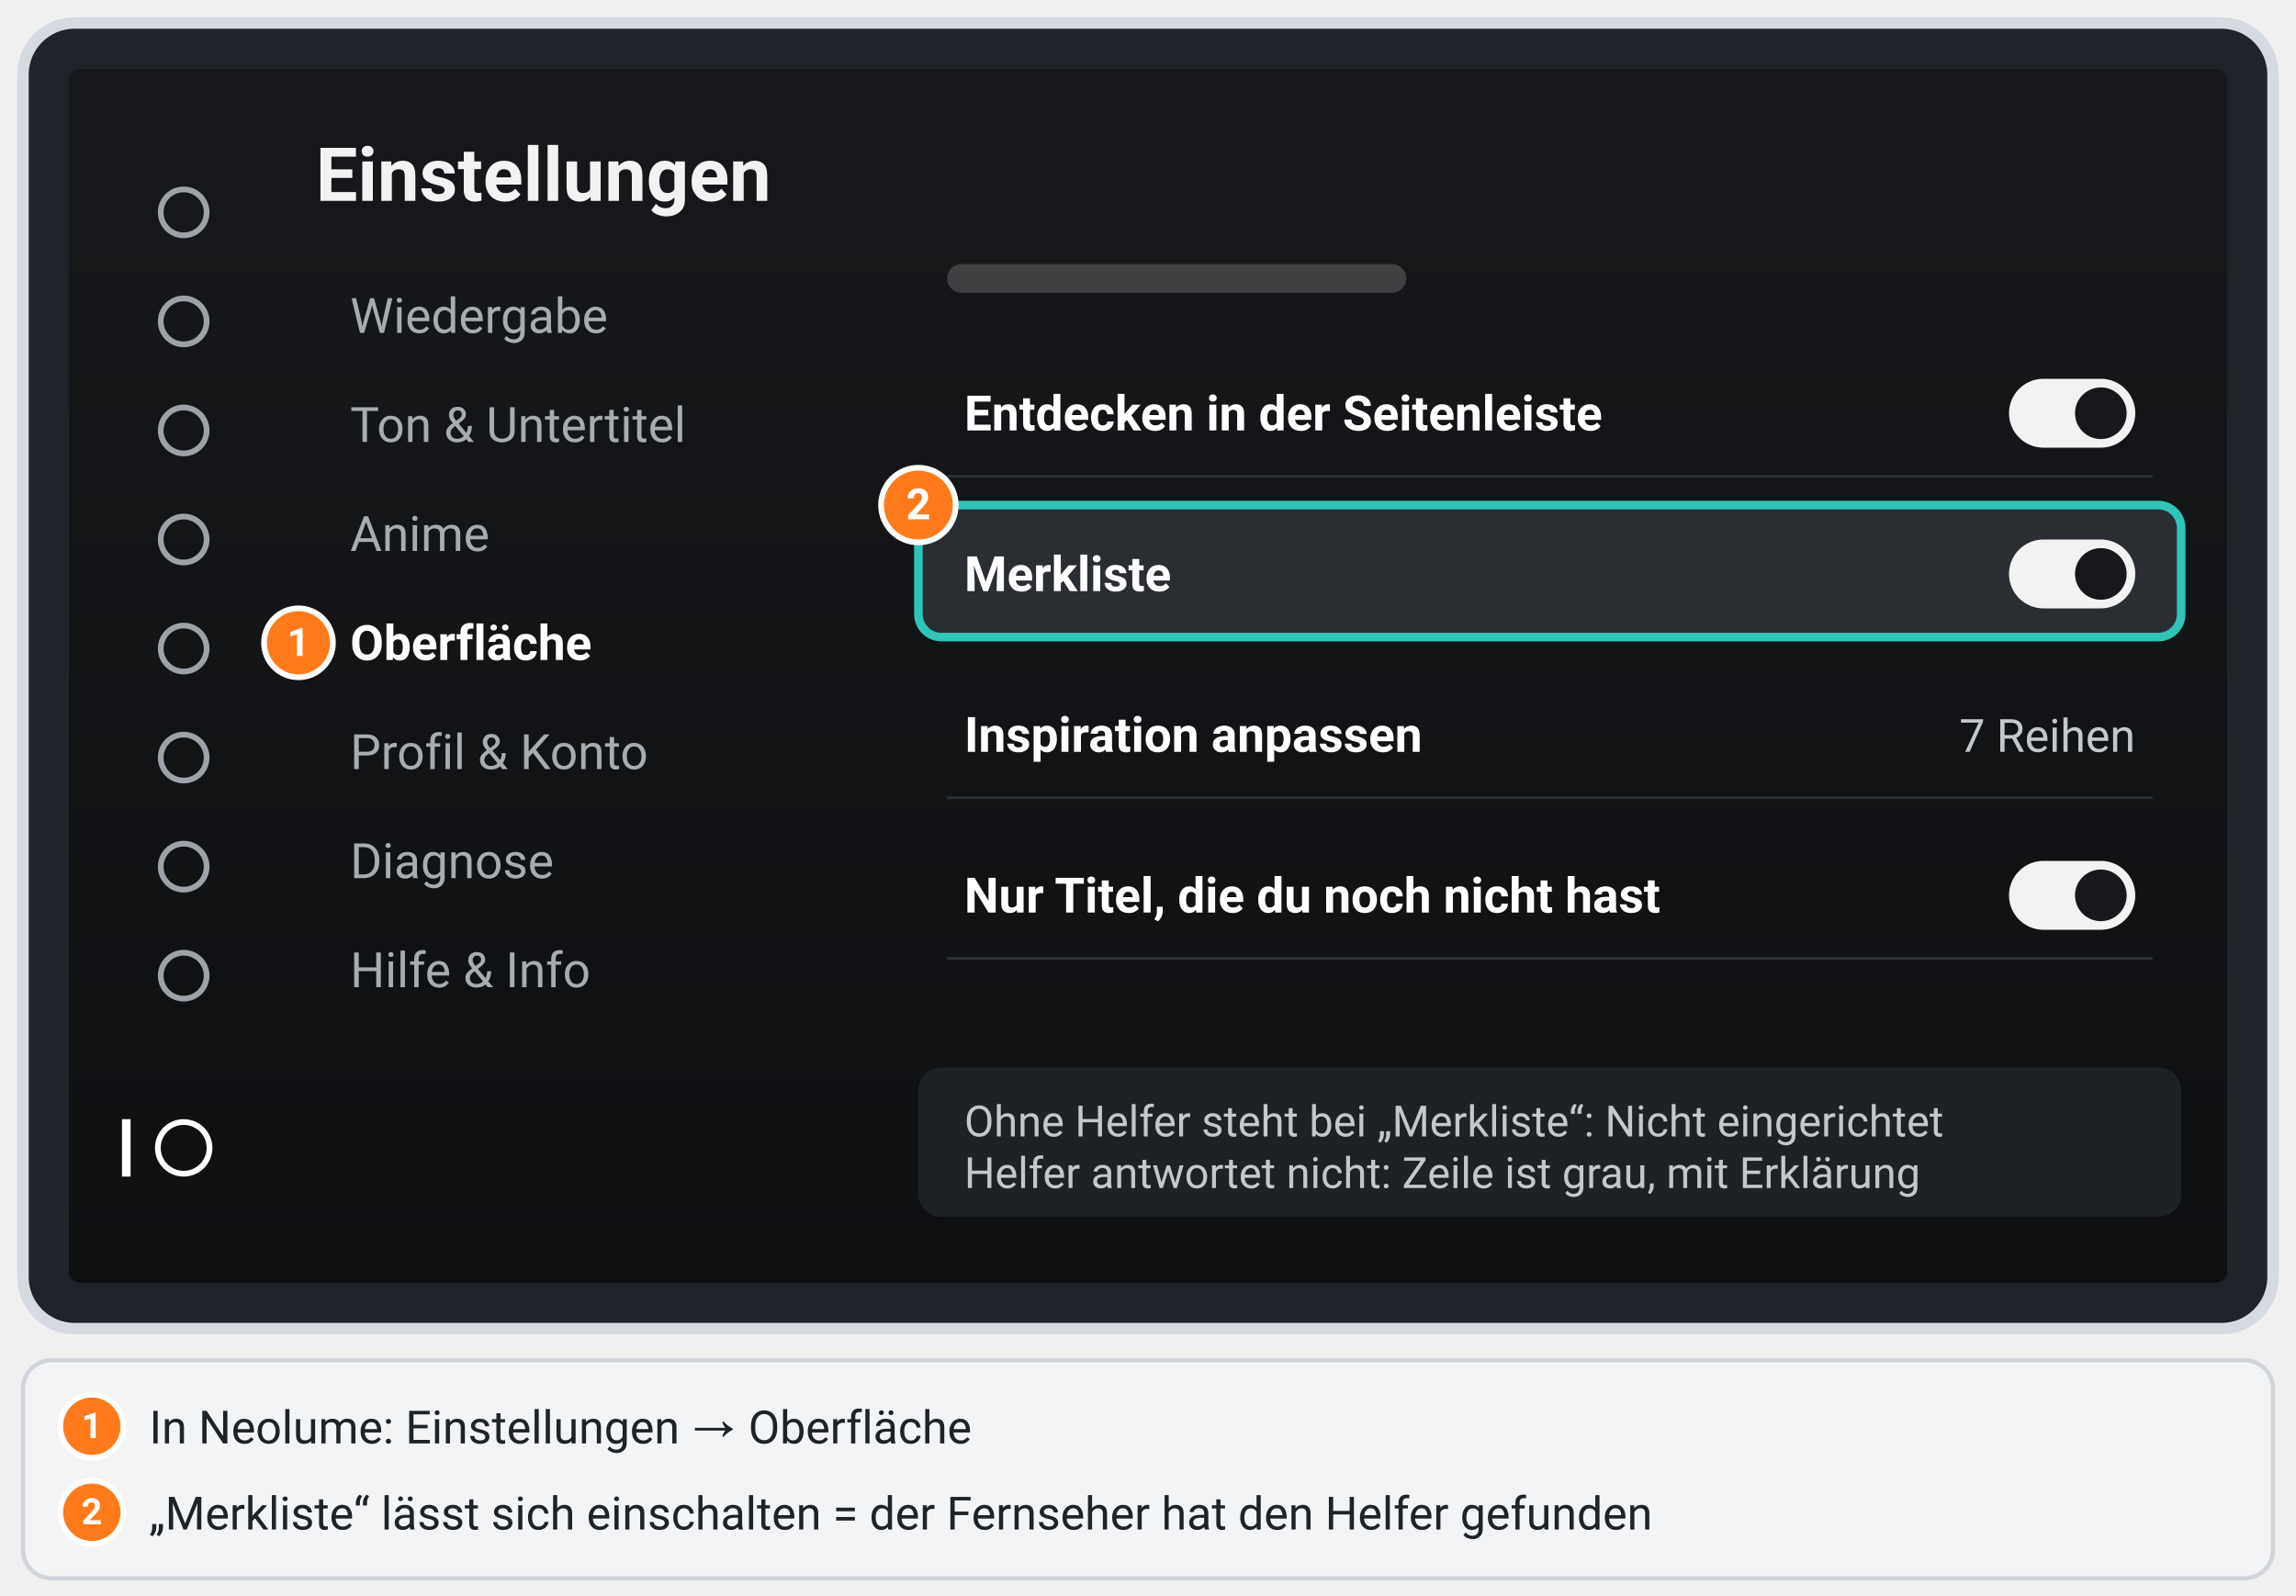
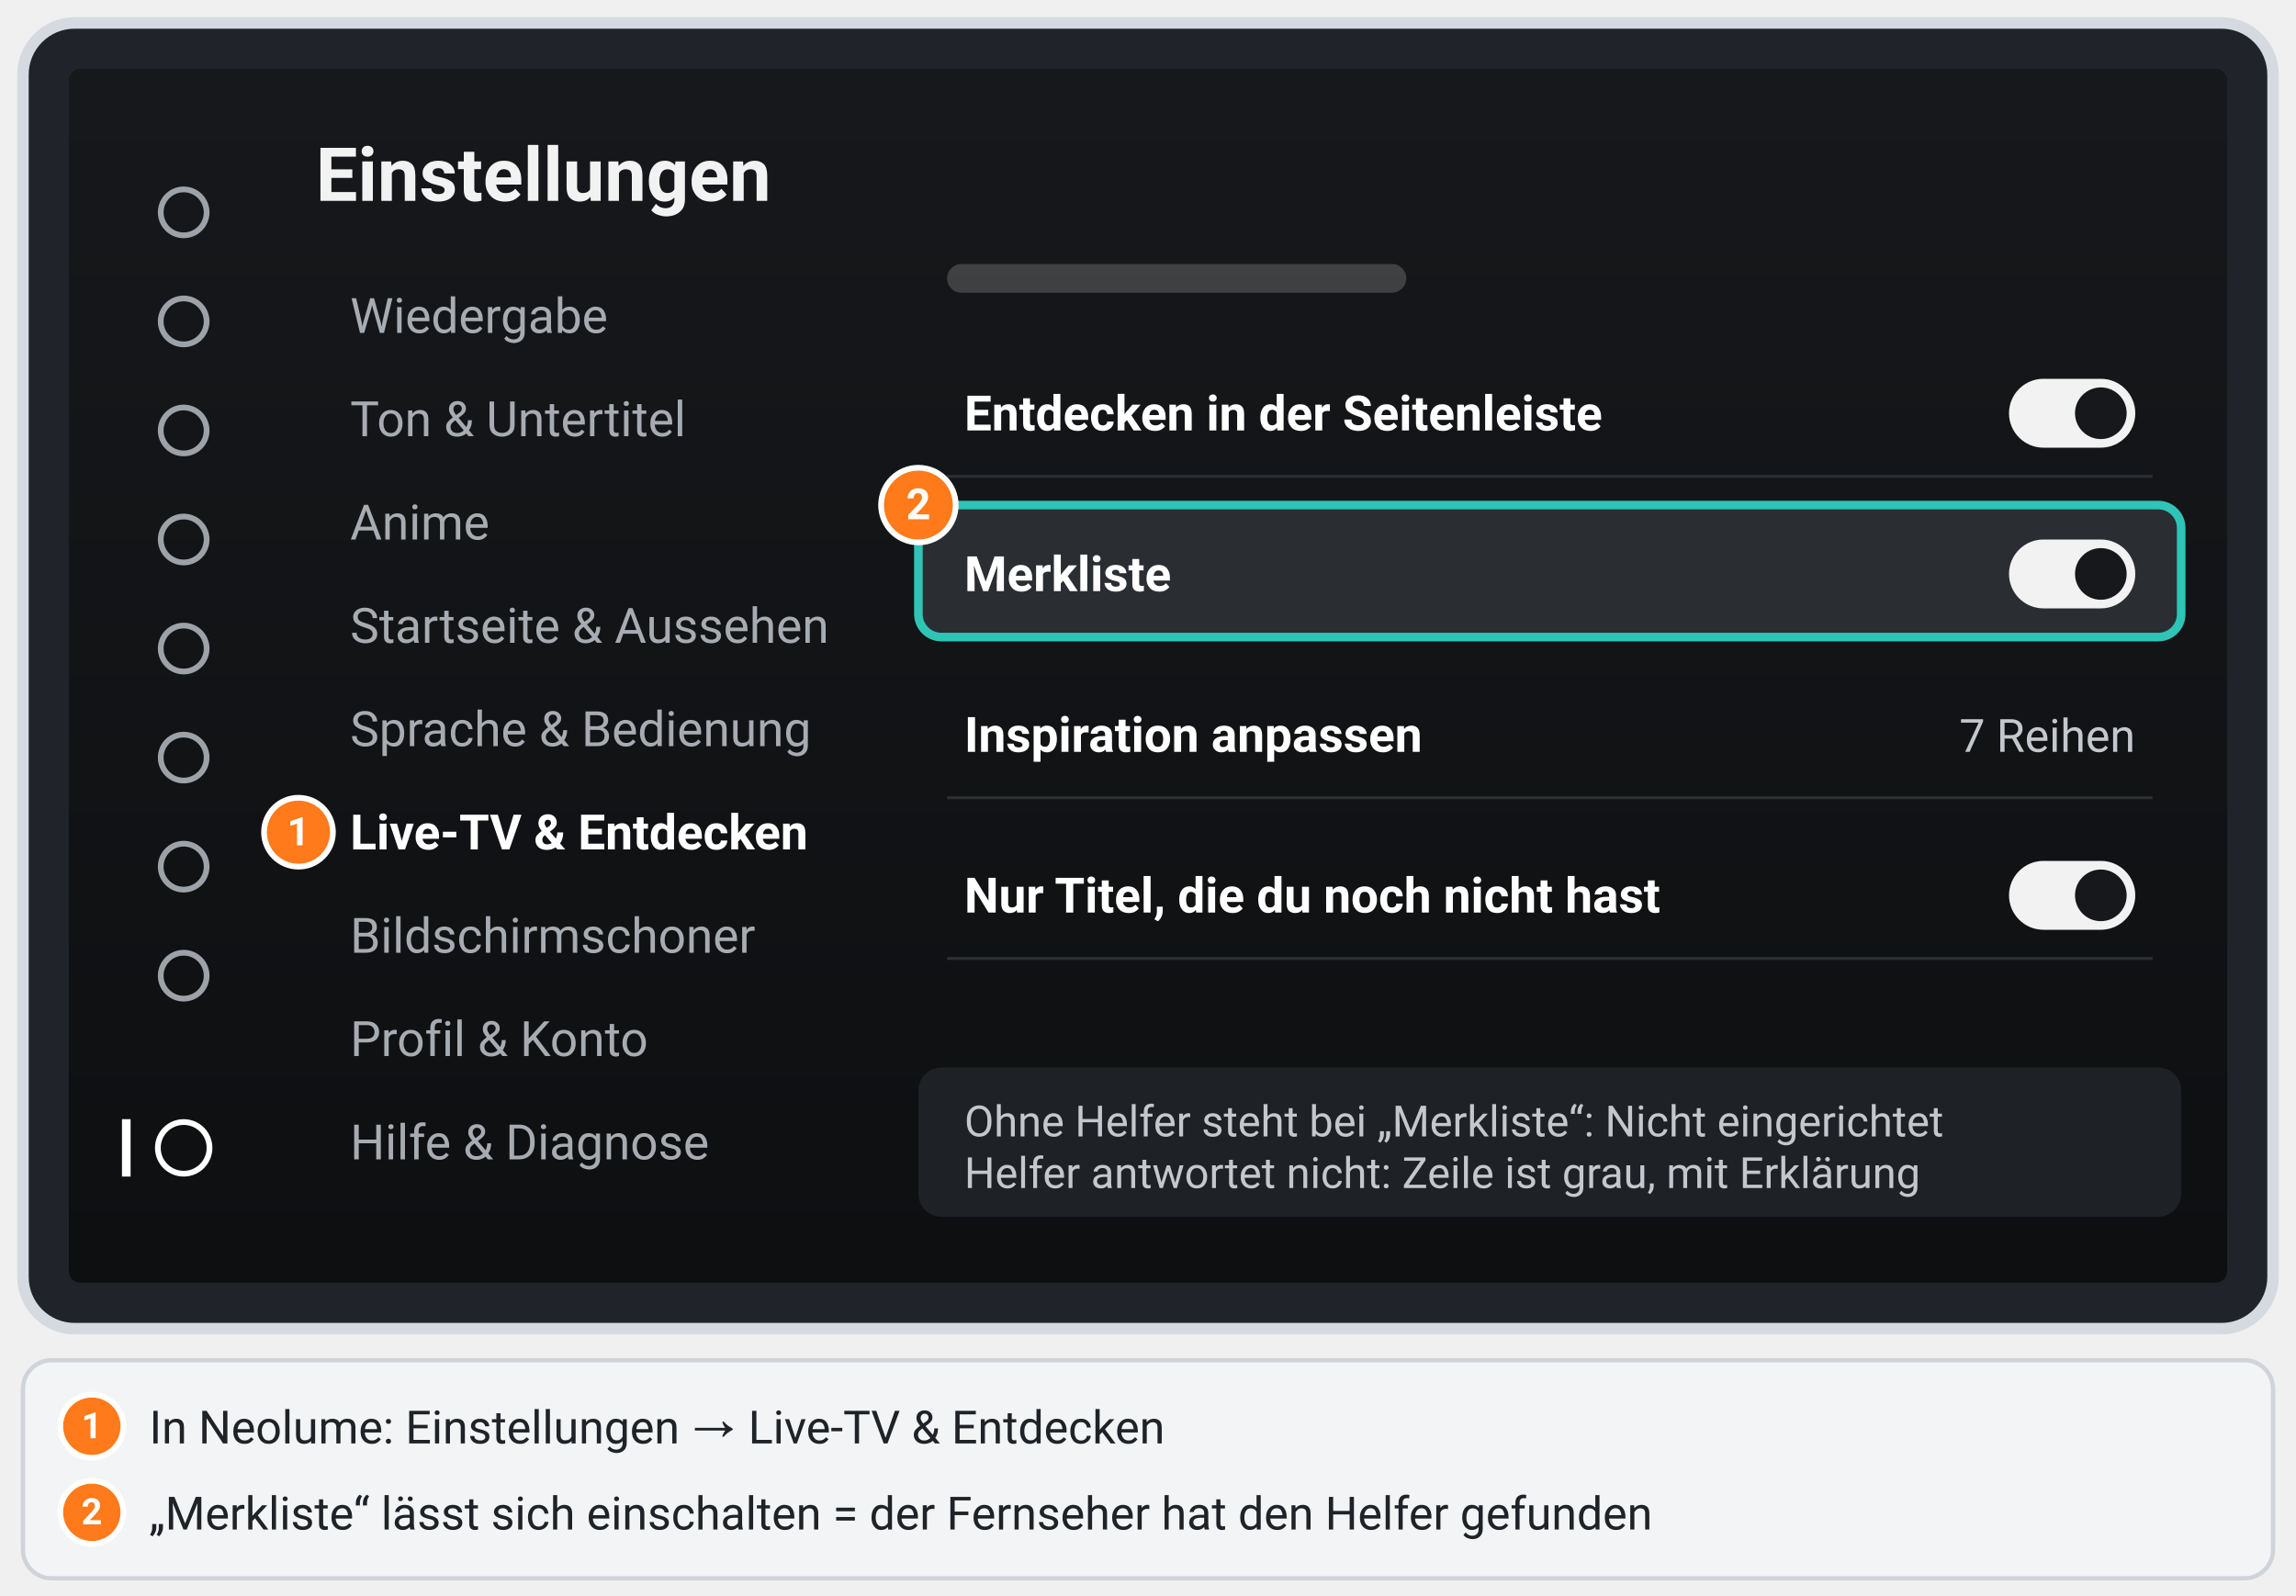
<svg xmlns="http://www.w3.org/2000/svg" width="800" height="556" viewBox="0 0 800 556" role="img" aria-labelledby="t d">
  <defs>
    <marker id="ah" viewBox="0 0 10 10" refX="8" refY="5" markerWidth="5" markerHeight="5" orient="auto-start-reverse">
      <path d="M0 0 L10 5 L0 10 z" fill="#ff7a1a" />
    </marker>
    <linearGradient id="scr" x1="0" y1="0" x2="0" y2="1">
      <stop offset="0" stop-color="#1c2747" />
      <stop offset="1" stop-color="#0c1127" />
    </linearGradient>
    <linearGradient id="blue" x1="0" y1="0" x2="0" y2="1">
      <stop offset="0" stop-color="#3c8fe8" />
      <stop offset="1" stop-color="#1f62c8" />
    </linearGradient>
    <linearGradient id="neo" x1="0" y1="0" x2="0" y2="1">
      <stop offset="0" stop-color="#16181b" />
      <stop offset="1" stop-color="#0e0f11" />
    </linearGradient>
  </defs>
  <rect x="8" y="8" width="784" height="455" rx="18" fill="#20232a" stroke="#d5d9e0" stroke-width="4" />
  <rect x="24" y="24" width="752" height="423" rx="4" fill="url(#neo)" />
  <circle cx="64" cy="74" r="8" fill="none" stroke="#9da2a9" stroke-width="2" />
  <circle cx="64" cy="112" r="8" fill="none" stroke="#9da2a9" stroke-width="2" />
  <circle cx="64" cy="150" r="8" fill="none" stroke="#9da2a9" stroke-width="2" />
  <circle cx="64" cy="188" r="8" fill="none" stroke="#9da2a9" stroke-width="2" />
  <circle cx="64" cy="226" r="8" fill="none" stroke="#9da2a9" stroke-width="2" />
  <circle cx="64" cy="264" r="8" fill="none" stroke="#9da2a9" stroke-width="2" />
  <circle cx="64" cy="302" r="8" fill="none" stroke="#9da2a9" stroke-width="2" />
  <circle cx="64" cy="340" r="8" fill="none" stroke="#9da2a9" stroke-width="2" />
  <circle cx="64" cy="400" r="9" fill="none" stroke="#ffffff" stroke-width="2" />
  <line x1="44" y1="390" x2="44" y2="410" stroke="#ffffff" stroke-width="3" />
  <text x="110" y="70" font-family="-apple-system, 'Segoe UI', Roboto, Helvetica, Arial, sans-serif" font-size="26" font-weight="bold" fill="#f2f2f2" text-anchor="start">Einstellungen</text>
  <text x="122" y="116" font-family="-apple-system, 'Segoe UI', Roboto, Helvetica, Arial, sans-serif" font-size="17" font-weight="normal" fill="#a7abb2" text-anchor="start">Wiedergabe</text>
-   <text x="122" y="154" font-family="-apple-system, 'Segoe UI', Roboto, Helvetica, Arial, sans-serif" font-size="17" font-weight="normal" fill="#a7abb2" text-anchor="start">Ton &amp; Untertitel</text>
-   <text x="122" y="192" font-family="-apple-system, 'Segoe UI', Roboto, Helvetica, Arial, sans-serif" font-size="17" font-weight="normal" fill="#a7abb2" text-anchor="start">Anime</text>
-   <line x1="110" y1="214" x2="110" y2="234" stroke="#ffffff" stroke-width="3" />
-   <text x="122" y="230" font-family="-apple-system, 'Segoe UI', Roboto, Helvetica, Arial, sans-serif" font-size="17" font-weight="bold" fill="#ffffff" text-anchor="start">Oberfläche</text>
-   <text x="122" y="268" font-family="-apple-system, 'Segoe UI', Roboto, Helvetica, Arial, sans-serif" font-size="17" font-weight="normal" fill="#a7abb2" text-anchor="start">Profil &amp; Konto</text>
-   <text x="122" y="306" font-family="-apple-system, 'Segoe UI', Roboto, Helvetica, Arial, sans-serif" font-size="17" font-weight="normal" fill="#a7abb2" text-anchor="start">Diagnose</text>
-   <text x="122" y="344" font-family="-apple-system, 'Segoe UI', Roboto, Helvetica, Arial, sans-serif" font-size="17" font-weight="normal" fill="#a7abb2" text-anchor="start">Hilfe &amp; Info</text>
-   <circle cx="104" cy="224" r="12" fill="#ff7a1a" stroke="#ffffff" stroke-width="2" />
-   <text x="104" y="228.56" font-family="-apple-system, 'Segoe UI', Roboto, Helvetica, Arial, sans-serif" font-size="13.8" font-weight="bold" fill="#ffffff" text-anchor="middle">1</text>
+   <text x="122" y="152" font-family="-apple-system, 'Segoe UI', Roboto, Helvetica, Arial, sans-serif" font-size="17" font-weight="normal" fill="#a7abb2" text-anchor="start">Ton &amp; Untertitel</text>
+   <text x="122" y="188" font-family="-apple-system, 'Segoe UI', Roboto, Helvetica, Arial, sans-serif" font-size="17" font-weight="normal" fill="#a7abb2" text-anchor="start">Anime</text>
+   <text x="122" y="224" font-family="-apple-system, 'Segoe UI', Roboto, Helvetica, Arial, sans-serif" font-size="17" font-weight="normal" fill="#a7abb2" text-anchor="start">Startseite &amp; Aussehen</text>
+   <text x="122" y="260" font-family="-apple-system, 'Segoe UI', Roboto, Helvetica, Arial, sans-serif" font-size="17" font-weight="normal" fill="#a7abb2" text-anchor="start">Sprache &amp; Bedienung</text>
+   <line x1="110" y1="280" x2="110" y2="300" stroke="#ffffff" stroke-width="3" />
+   <text x="122" y="296" font-family="-apple-system, 'Segoe UI', Roboto, Helvetica, Arial, sans-serif" font-size="17" font-weight="bold" fill="#ffffff" text-anchor="start">Live-TV &amp; Entdecken</text>
+   <text x="122" y="332" font-family="-apple-system, 'Segoe UI', Roboto, Helvetica, Arial, sans-serif" font-size="17" font-weight="normal" fill="#a7abb2" text-anchor="start">Bildschirmschoner</text>
+   <text x="122" y="368" font-family="-apple-system, 'Segoe UI', Roboto, Helvetica, Arial, sans-serif" font-size="17" font-weight="normal" fill="#a7abb2" text-anchor="start">Profil &amp; Konto</text>
+   <text x="122" y="404" font-family="-apple-system, 'Segoe UI', Roboto, Helvetica, Arial, sans-serif" font-size="17" font-weight="normal" fill="#a7abb2" text-anchor="start">Hilfe &amp; Diagnose</text>
+   <circle cx="104" cy="290" r="12" fill="#ff7a1a" stroke="#ffffff" stroke-width="2" />
+   <text x="104" y="294.56" font-family="-apple-system, 'Segoe UI', Roboto, Helvetica, Arial, sans-serif" font-size="13.8" font-weight="bold" fill="#ffffff" text-anchor="middle">1</text>
  <rect x="330" y="92" width="160" height="10" rx="5" fill="#ffffff" fill-opacity="0.18" />
  <line x1="330" y1="166" x2="750" y2="166" stroke="#2c3036" stroke-width="1" />
  <text x="336" y="150" font-family="-apple-system, 'Segoe UI', Roboto, Helvetica, Arial, sans-serif" font-size="17" font-weight="bold" fill="#ffffff" text-anchor="start">Entdecken in der Seitenleiste</text>
  <rect x="700" y="132" width="44" height="24" rx="12" fill="#f2f2f2" />
  <circle cx="732" cy="144" r="9" fill="#16181b" />
  <rect x="320" y="176" width="440" height="46" rx="8" fill="#2a2e33" stroke="#2EC4B6" stroke-width="3" />
  <text x="336" y="206" font-family="-apple-system, 'Segoe UI', Roboto, Helvetica, Arial, sans-serif" font-size="17" font-weight="bold" fill="#ffffff" text-anchor="start">Merkliste</text>
  <rect x="700" y="188" width="44" height="24" rx="12" fill="#f2f2f2" />
  <circle cx="732" cy="200" r="9" fill="#16181b" />
  <line x1="330" y1="278" x2="750" y2="278" stroke="#2c3036" stroke-width="1" />
  <text x="336" y="262" font-family="-apple-system, 'Segoe UI', Roboto, Helvetica, Arial, sans-serif" font-size="17" font-weight="bold" fill="#ffffff" text-anchor="start">Inspiration anpassen</text>
  <text x="744" y="262" font-family="-apple-system, 'Segoe UI', Roboto, Helvetica, Arial, sans-serif" font-size="16" font-weight="normal" fill="#c4c7cc" text-anchor="end">7 Reihen</text>
  <line x1="330" y1="334" x2="750" y2="334" stroke="#2c3036" stroke-width="1" />
  <text x="336" y="318" font-family="-apple-system, 'Segoe UI', Roboto, Helvetica, Arial, sans-serif" font-size="17" font-weight="bold" fill="#ffffff" text-anchor="start">Nur Titel, die du noch nicht hast</text>
  <rect x="700" y="300" width="44" height="24" rx="12" fill="#f2f2f2" />
  <circle cx="732" cy="312" r="9" fill="#16181b" />
  <circle cx="320" cy="176" r="13" fill="#ff7a1a" stroke="#ffffff" stroke-width="2" />
  <text x="320" y="180.94" font-family="-apple-system, 'Segoe UI', Roboto, Helvetica, Arial, sans-serif" font-size="14.95" font-weight="bold" fill="#ffffff" text-anchor="middle">2</text>
  <rect x="320" y="372" width="440" height="52" rx="8" fill="#1e2125" />
  <text x="336" y="396" font-family="-apple-system, 'Segoe UI', Roboto, Helvetica, Arial, sans-serif" font-size="15" font-weight="normal" fill="#c4c7cc" text-anchor="start">Ohne Helfer steht bei „Merkliste“: Nicht eingerichtet</text>
  <text x="336" y="414" font-family="-apple-system, 'Segoe UI', Roboto, Helvetica, Arial, sans-serif" font-size="15" font-weight="normal" fill="#c4c7cc" text-anchor="start">Helfer antwortet nicht: Zeile ist grau, mit Erklärung</text>
  <rect x="8" y="474" width="784" height="76" rx="10" fill="#f3f4f6" stroke="#d0d4da" stroke-width="1.5" />
  <circle cx="32" cy="497" r="11" fill="#ff7a1a" stroke="#ffffff" stroke-width="2" />
  <text x="32" y="501.18" font-family="-apple-system, 'Segoe UI', Roboto, Helvetica, Arial, sans-serif" font-size="12.65" font-weight="bold" fill="#ffffff" text-anchor="middle">1</text>
-   <text x="52" y="503" font-family="-apple-system, 'Segoe UI', Roboto, Helvetica, Arial, sans-serif" font-size="16" font-weight="normal" fill="#1f2328" text-anchor="start">In Neolume: Einstellungen → Oberfläche</text>
+   <text x="52" y="503" font-family="-apple-system, 'Segoe UI', Roboto, Helvetica, Arial, sans-serif" font-size="16" font-weight="normal" fill="#1f2328" text-anchor="start">In Neolume: Einstellungen → Live-TV &amp; Entdecken</text>
  <circle cx="32" cy="527" r="11" fill="#ff7a1a" stroke="#ffffff" stroke-width="2" />
  <text x="32" y="531.18" font-family="-apple-system, 'Segoe UI', Roboto, Helvetica, Arial, sans-serif" font-size="12.65" font-weight="bold" fill="#ffffff" text-anchor="middle">2</text>
  <text x="52" y="533" font-family="-apple-system, 'Segoe UI', Roboto, Helvetica, Arial, sans-serif" font-size="16" font-weight="normal" fill="#1f2328" text-anchor="start">„Merkliste“ lässt sich einschalten = der Fernseher hat den Helfer gefunden</text>
</svg>
